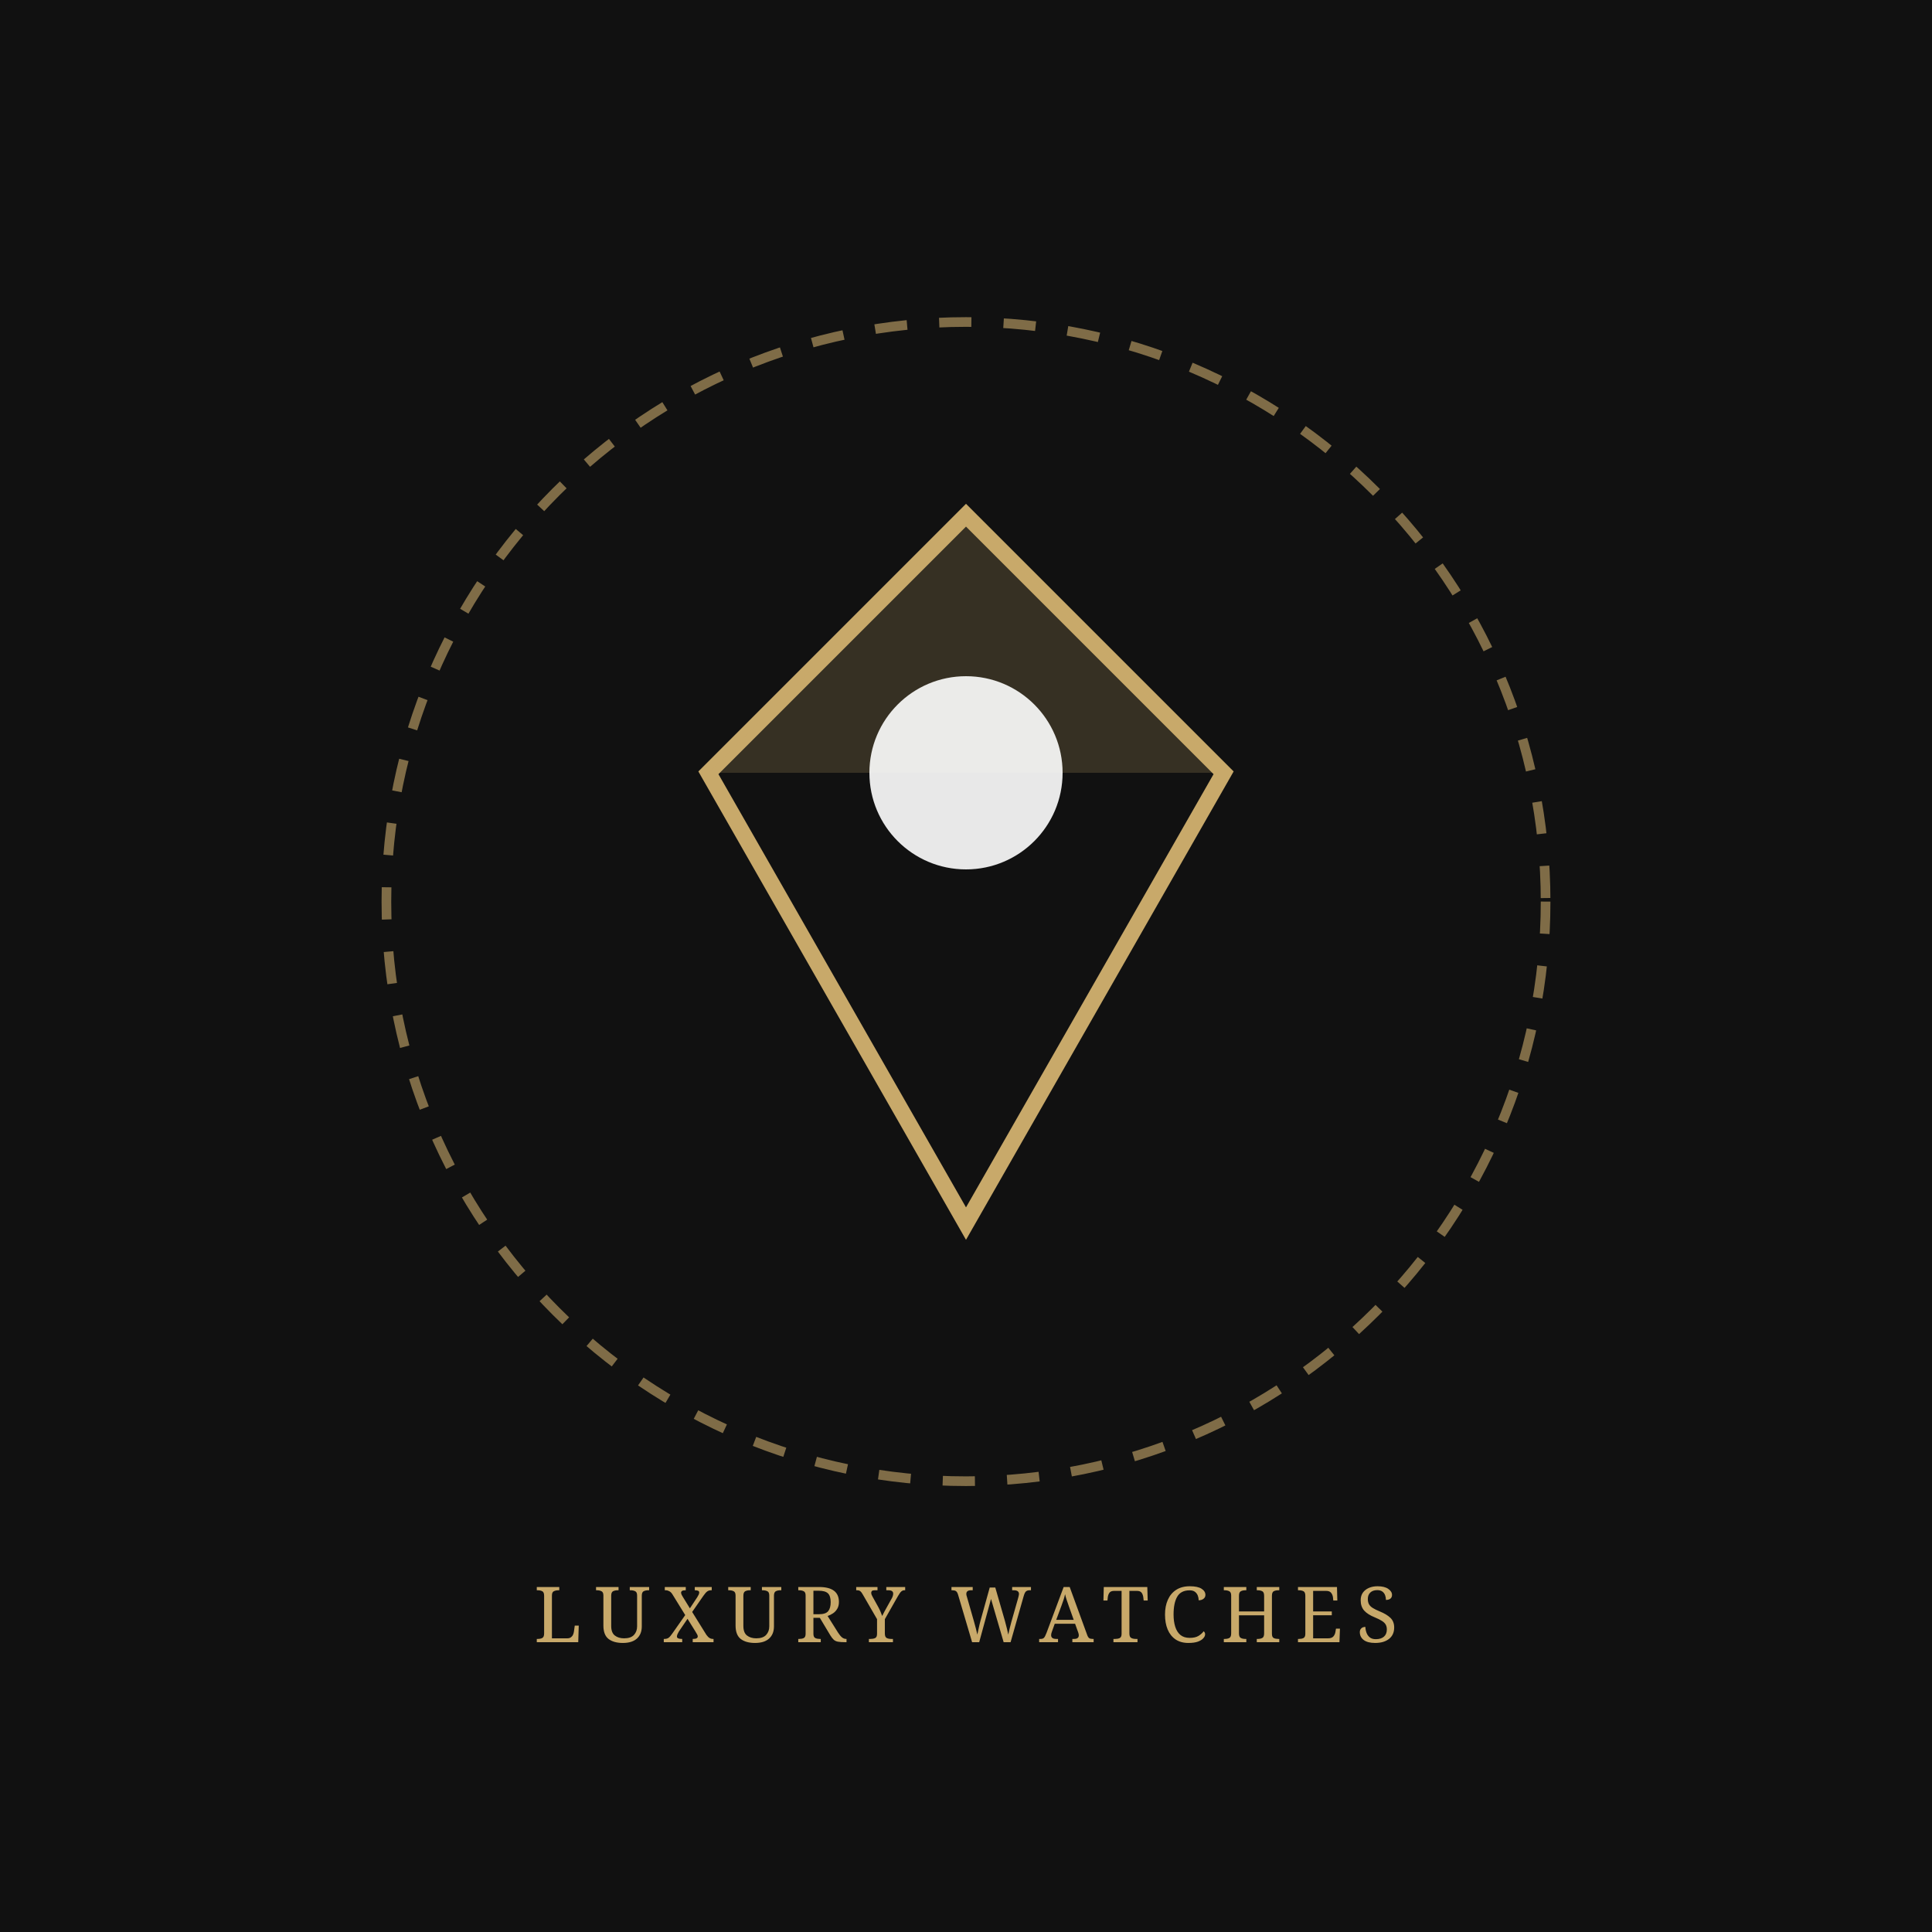
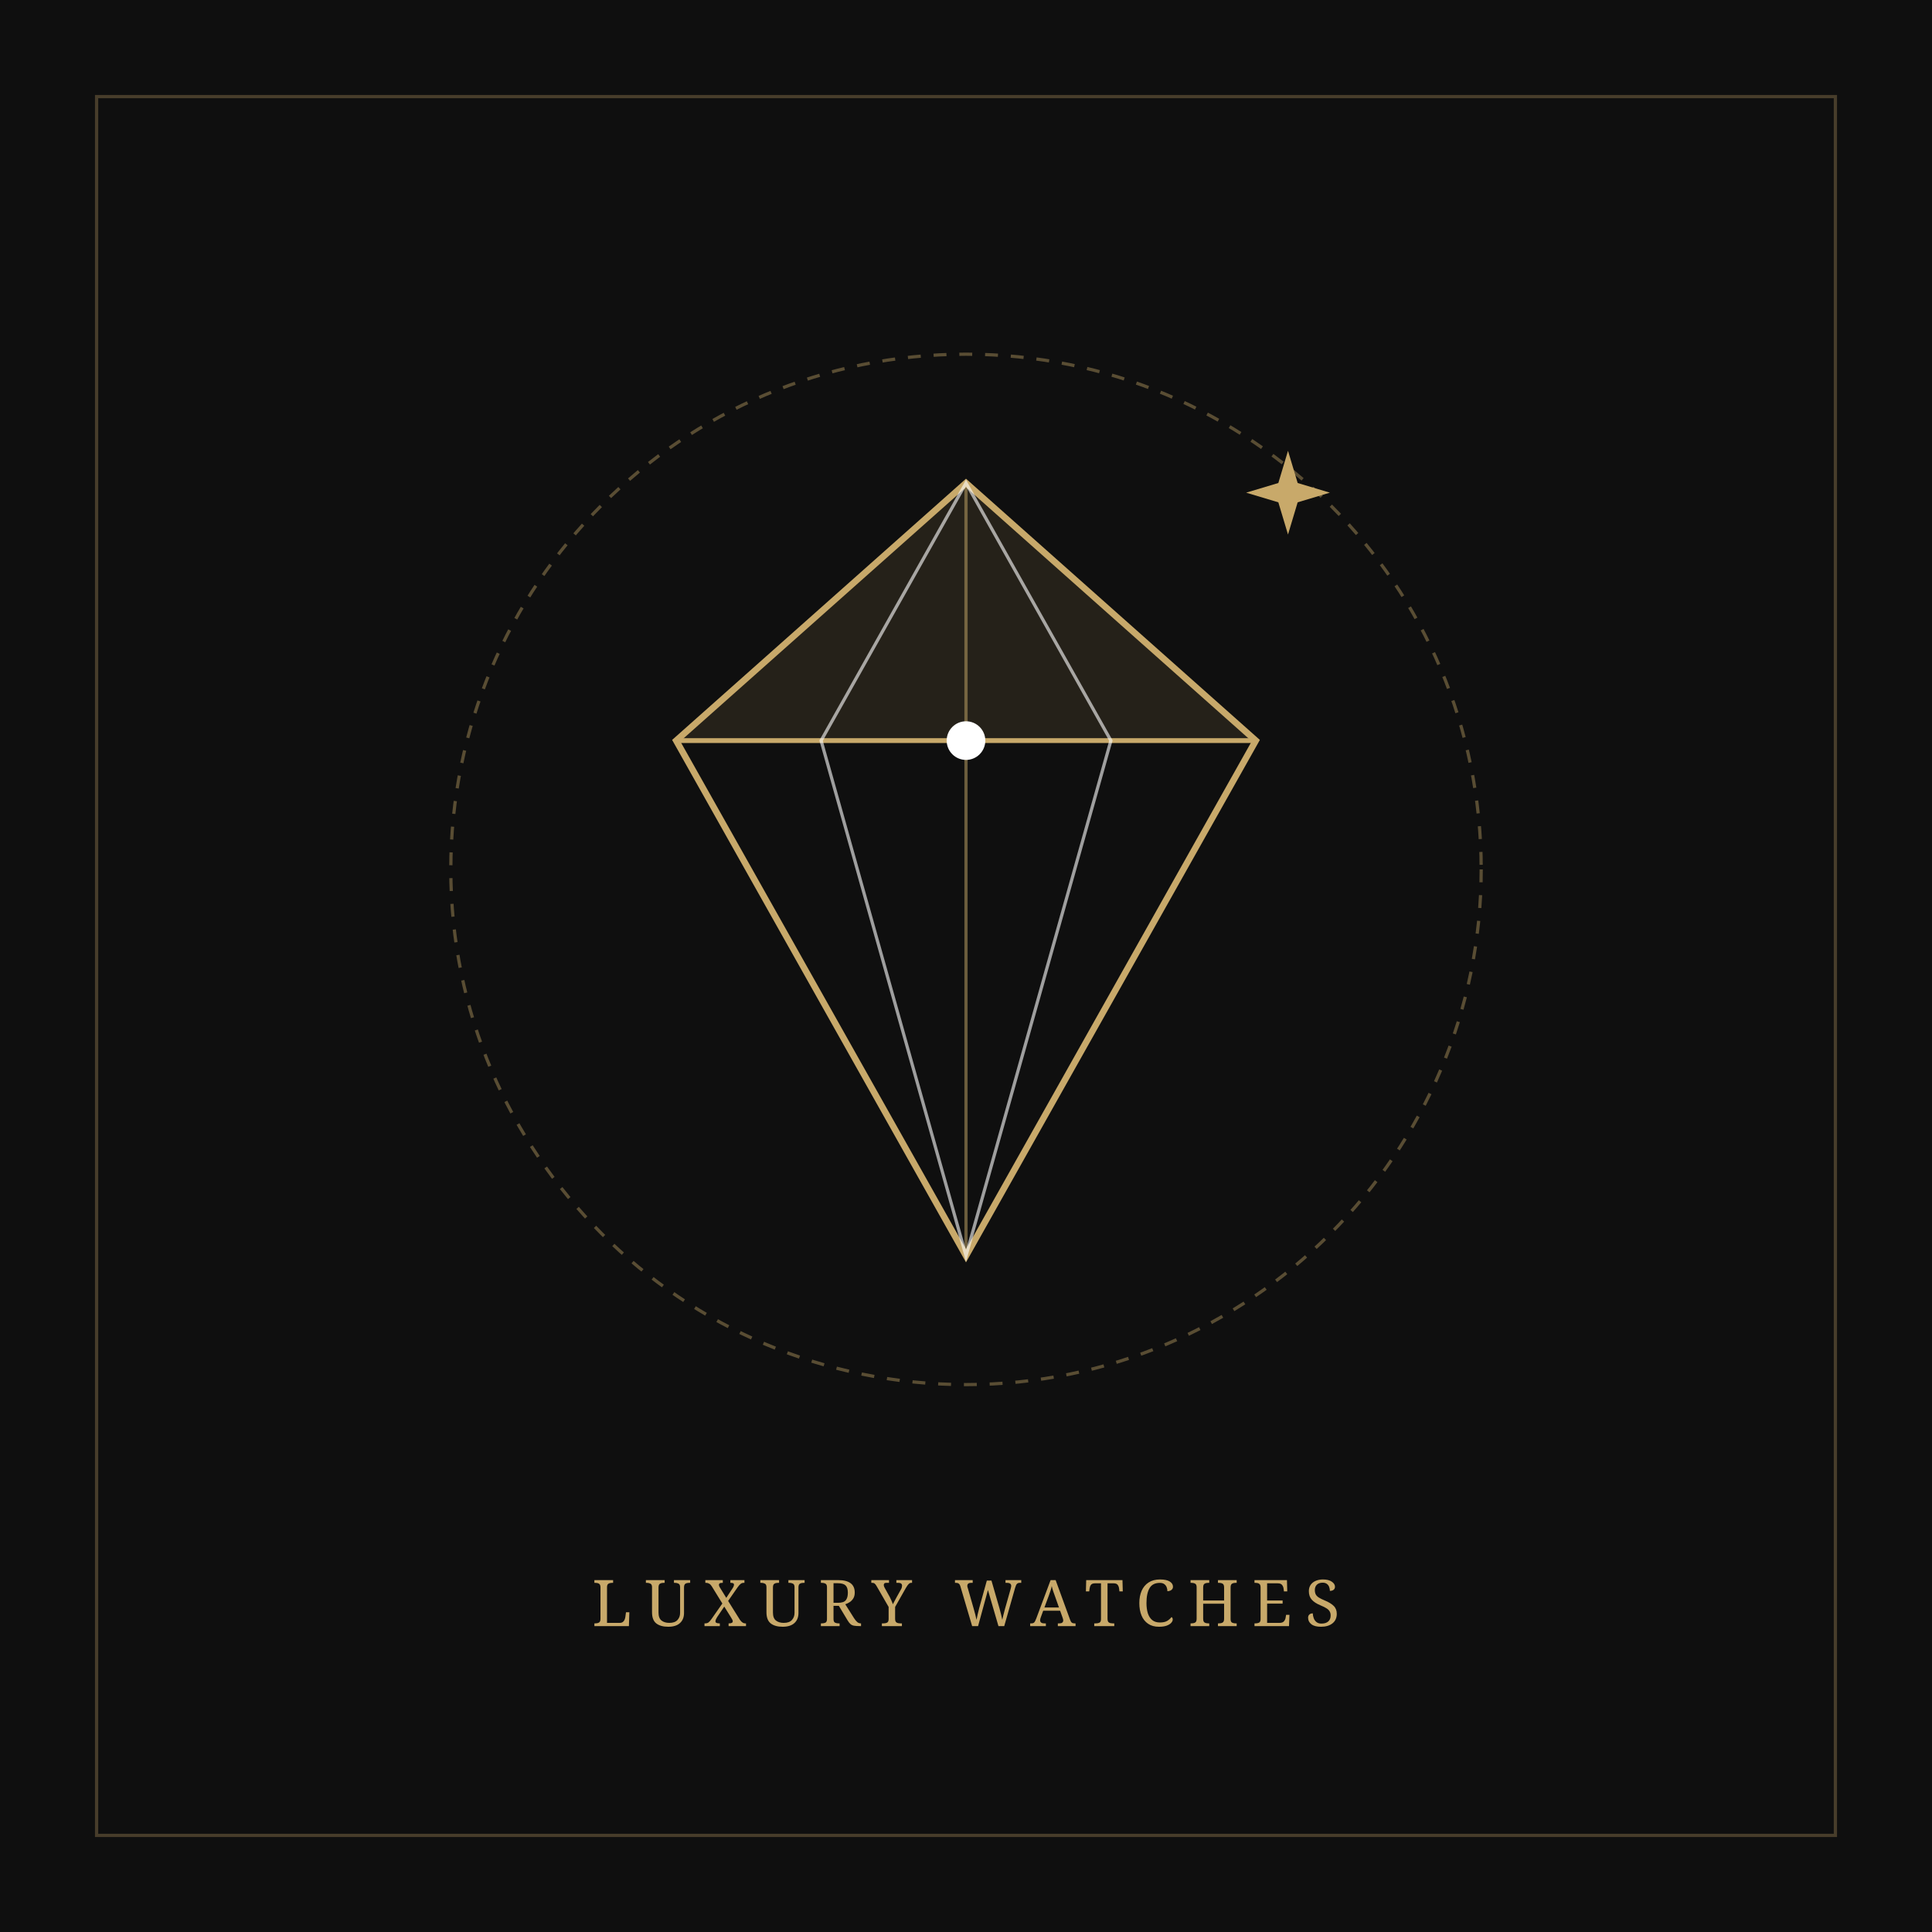
<svg xmlns="http://www.w3.org/2000/svg" viewBox="0 0 600 600" width="100%" height="100%">
-   <rect width="600" height="600" fill="#111111" />
-   <circle cx="300" cy="280" r="180" fill="none" stroke="#C8A96A" stroke-width="3" stroke-dasharray="10,10" opacity="0.6" />
-   <polygon points="300,160 380,240 300,380 220,240" fill="none" stroke="#C8A96A" stroke-width="5" />
-   <polygon points="300,160 380,240 220,240" fill="#C8A96A" opacity="0.2" />
-   <circle cx="300" cy="240" r="30" fill="#FFFFFF" opacity="0.9" />
-   <text x="300" y="510" text-anchor="middle" font-family="'Playfair Display', serif" font-size="24" fill="#C8A96A" letter-spacing="4">LUXURY WATCHES</text>
+   <rect width="600" height="600" fill="#0F0F0F" />
+   <rect x="30" y="30" width="540" height="540" fill="none" stroke="#C8A96A" stroke-width="1" opacity="0.3" />
+   <circle cx="300" cy="270" r="160" fill="none" stroke="#C8A96A" stroke-width="1" stroke-dasharray="4,4" opacity="0.4" />
+   <polygon points="300,150 390,230 300,390 210,230" fill="none" stroke="#C8A96A" stroke-width="2" />
+   <polygon points="300,150 390,230 210,230" fill="#C8A96A" opacity="0.12" />
+   <line x1="210" y1="230" x2="390" y2="230" stroke="#C8A96A" stroke-width="1.5" />
+   <line x1="300" y1="150" x2="300" y2="390" stroke="#C8A96A" stroke-width="1" opacity="0.5" />
+   <polygon points="300,150 345,230 300,390 255,230" fill="none" stroke="#FFFFFF" stroke-width="1" opacity="0.6" />
+   <circle cx="300" cy="230" r="6" fill="#FFFFFF" />
+   <path d="M 400,140 L 403,150 L 413,153 L 403,156 L 400,166 L 397,156 L 387,153 L 397,150 Z" fill="#C8A96A" />
+   <text x="300" y="505" text-anchor="middle" font-family="'Playfair Display', serif" font-size="20" font-weight="400" fill="#C8A96A" letter-spacing="4">LUXURY WATCHES</text>
</svg>
